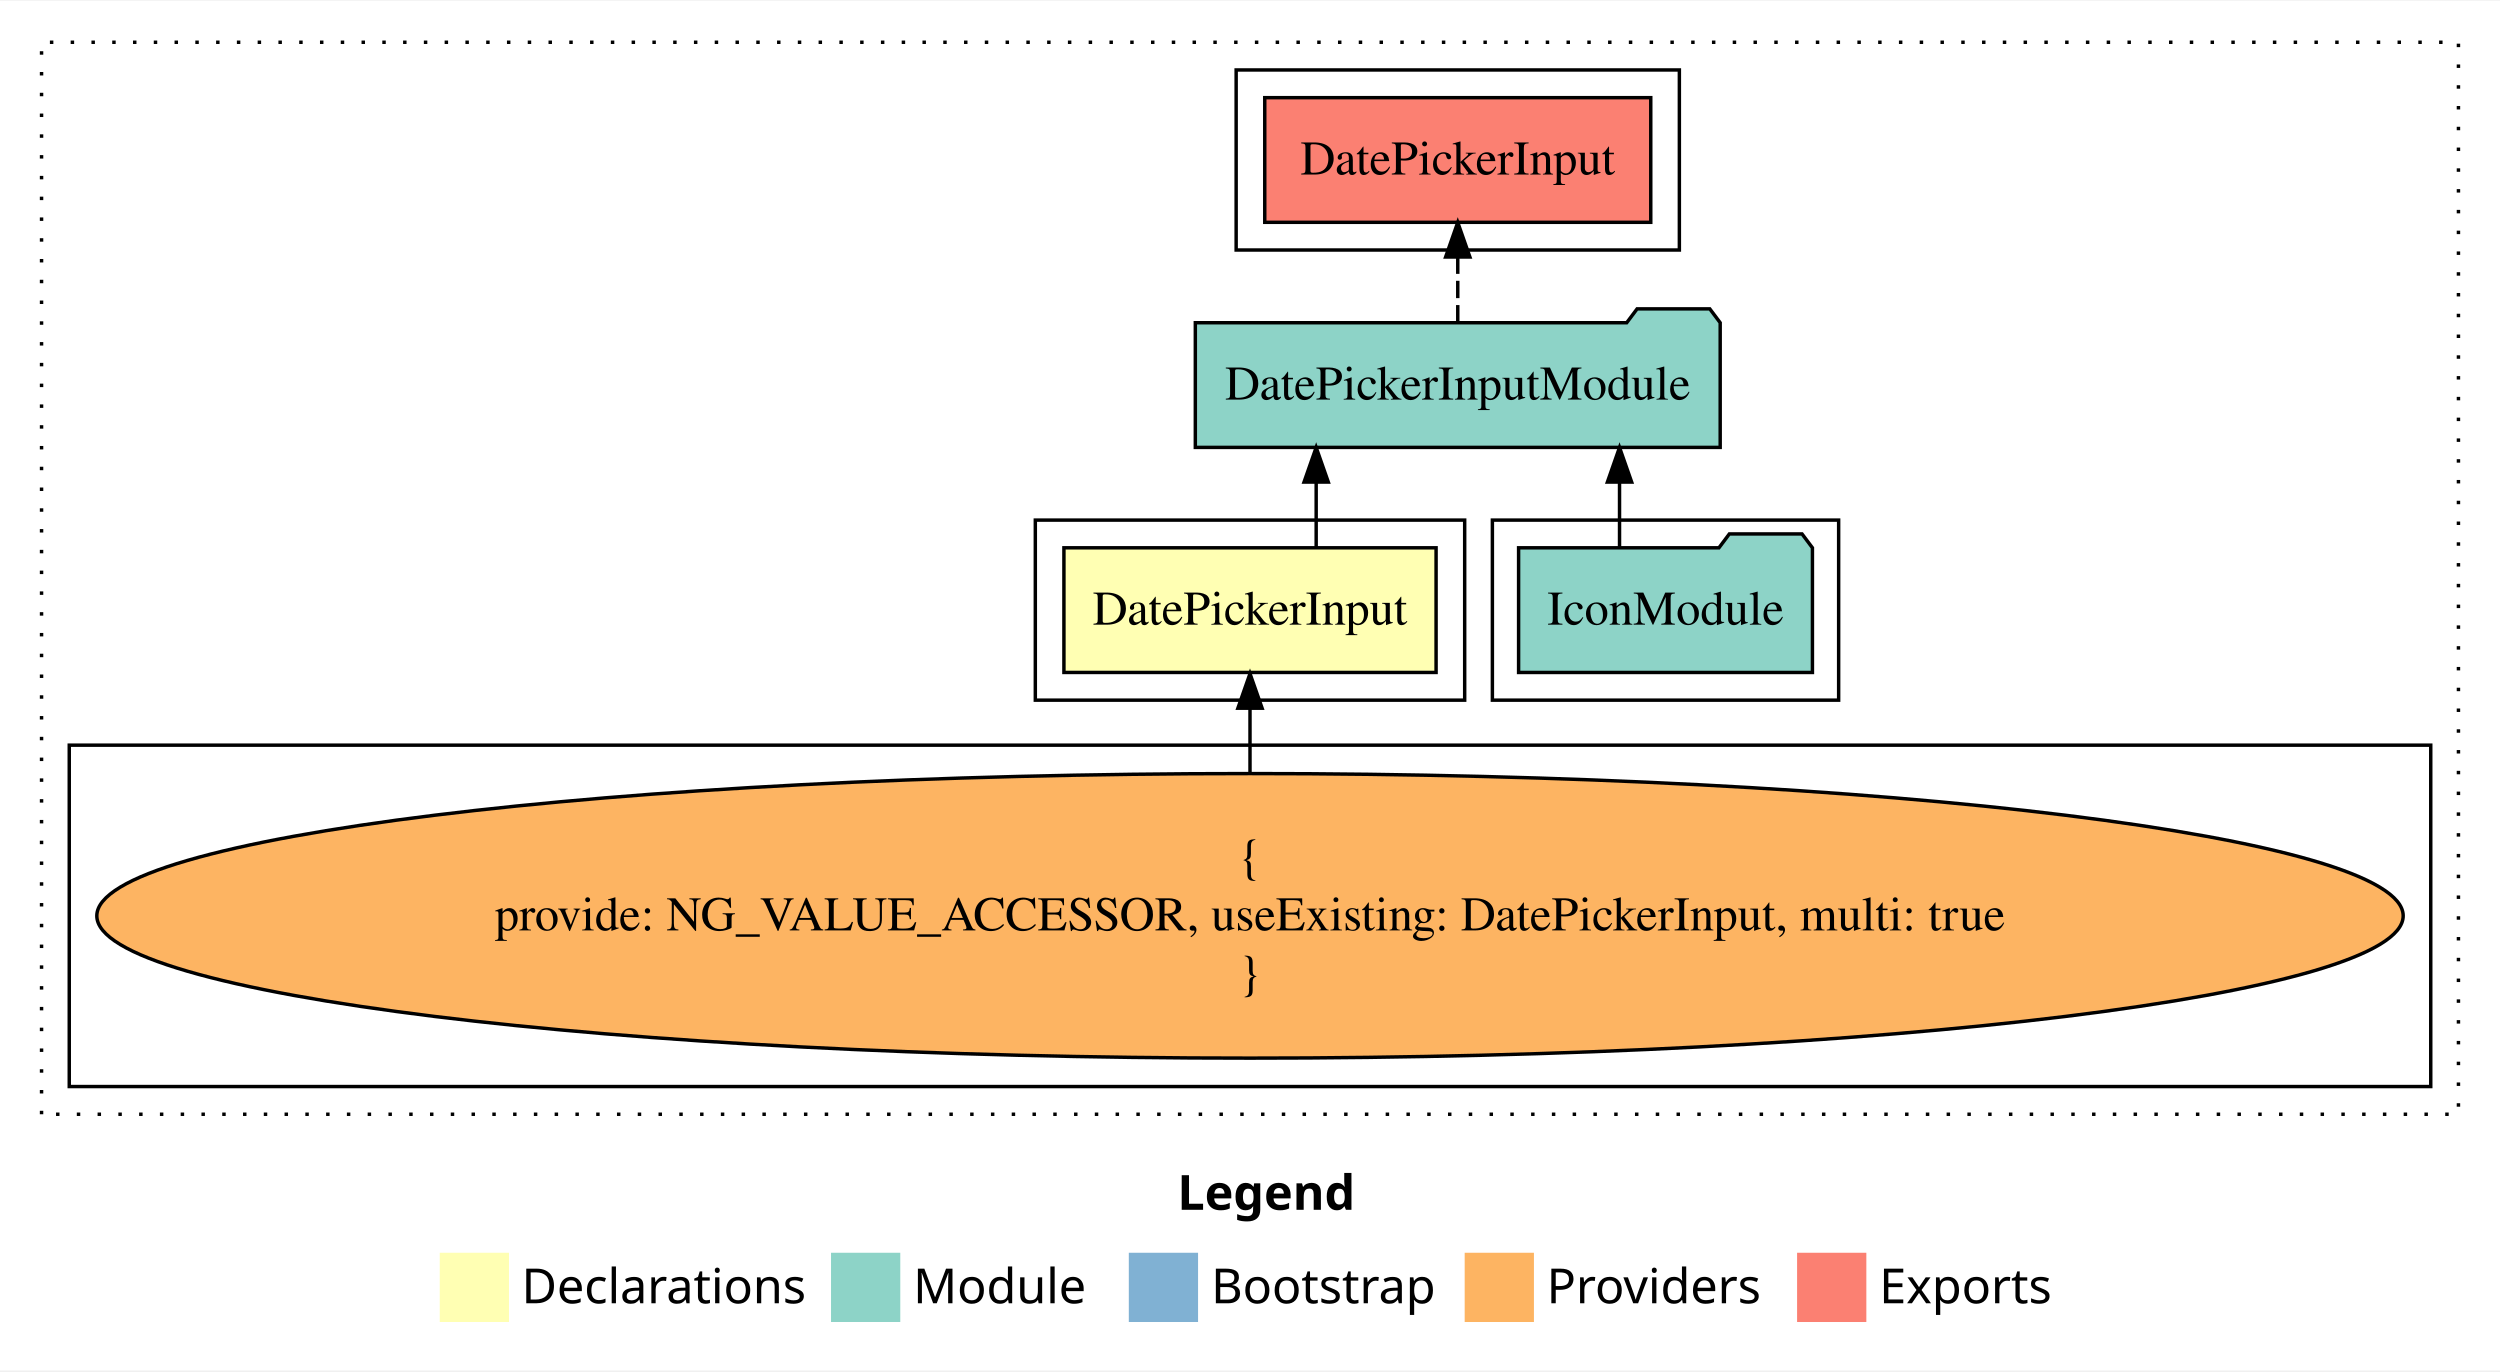
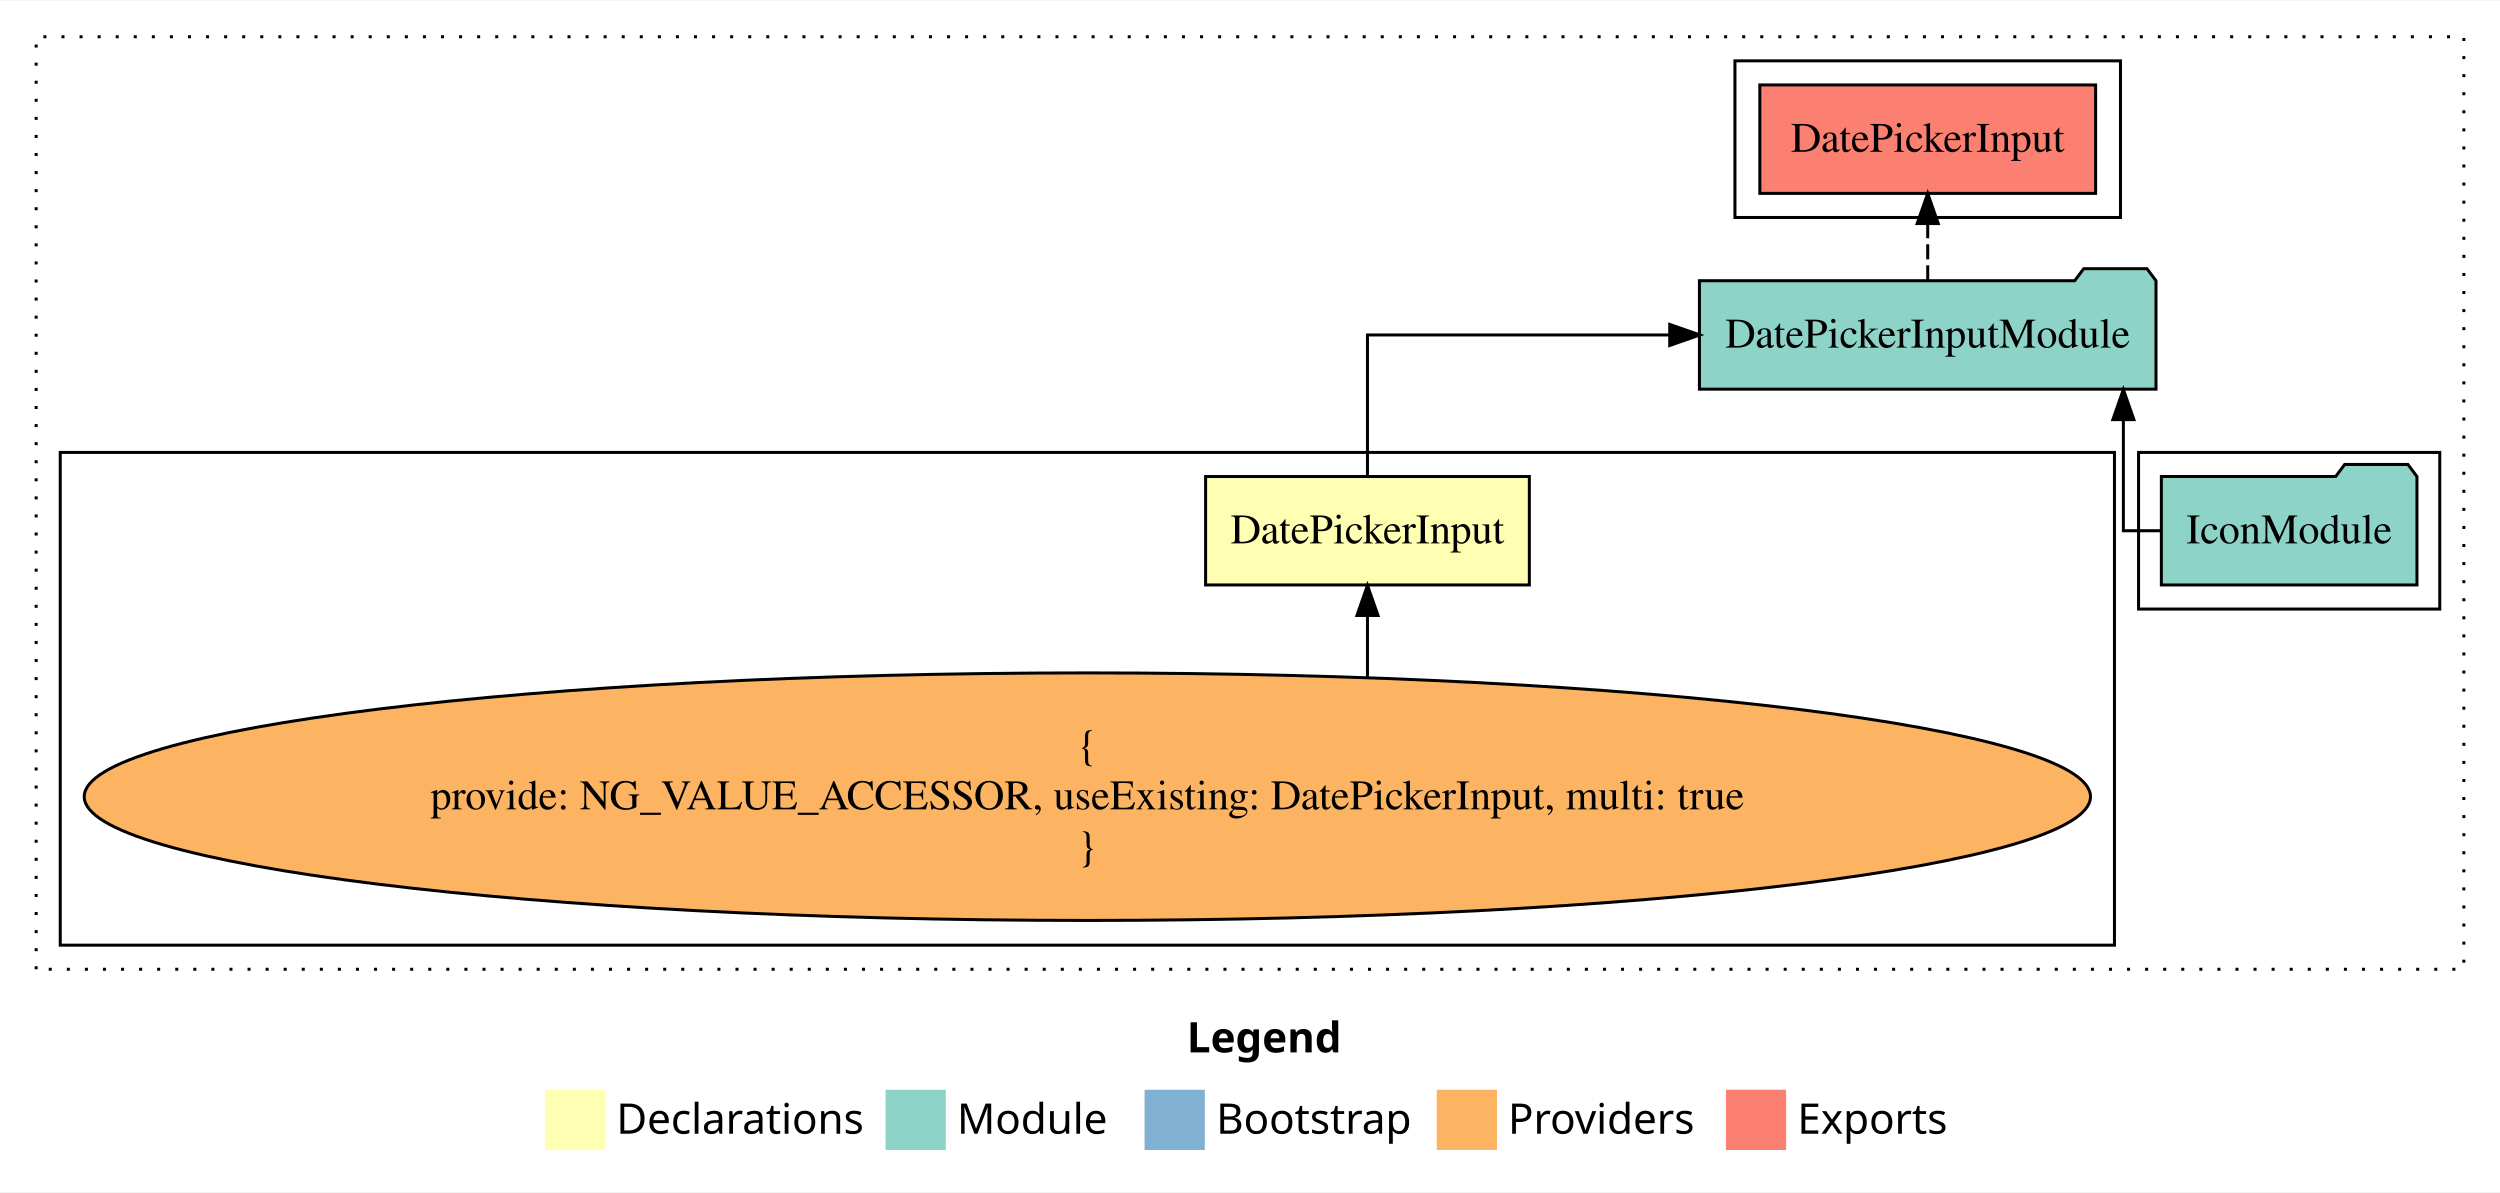
- <svg xmlns="http://www.w3.org/2000/svg" width="722pt" height="396pt" viewBox="0.00 0.00 722.00 395.59">
+ <svg xmlns="http://www.w3.org/2000/svg" width="830pt" height="396pt" viewBox="0.00 0.00 830.00 395.59">
  <g id="graph0" class="graph" transform="scale(1 1) rotate(0) translate(4 391.59)">
-     <polygon fill="white" stroke="transparent" points="-4,4 -4,-391.59 718,-391.59 718,4 -4,4" />
-     <text text-anchor="start" x="336.01" y="-42.4" font-family="Times-12" font-weight="bold" font-size="14.00">Legend</text>
-     <polygon fill="#ffffb3" stroke="transparent" points="123,-10 123,-30 143,-30 143,-10 123,-10" />
-     <text text-anchor="start" x="146.63" y="-15.4" font-family="Times-12" font-size="14.00">  Declarations</text>
-     <polygon fill="#8dd3c7" stroke="transparent" points="236,-10 236,-30 256,-30 256,-10 236,-10" />
-     <text text-anchor="start" x="259.73" y="-15.4" font-family="Times-12" font-size="14.00">  Module</text>
-     <polygon fill="#80b1d3" stroke="transparent" points="322,-10 322,-30 342,-30 342,-10 322,-10" />
-     <text text-anchor="start" x="345.78" y="-15.4" font-family="Times-12" font-size="14.00">  Bootstrap</text>
-     <polygon fill="#fdb462" stroke="transparent" points="419,-10 419,-30 439,-30 439,-10 419,-10" />
-     <text text-anchor="start" x="442.67" y="-15.4" font-family="Times-12" font-size="14.00">  Providers</text>
-     <polygon fill="#fb8072" stroke="transparent" points="515,-10 515,-30 535,-30 535,-10 515,-10" />
-     <text text-anchor="start" x="538.73" y="-15.4" font-family="Times-12" font-size="14.00">  Exports</text>
+     <polygon fill="white" stroke="transparent" points="-4,4 -4,-391.59 826,-391.59 826,4 -4,4" />
+     <text text-anchor="start" x="390.01" y="-42.4" font-family="Times-12" font-weight="bold" font-size="14.00">Legend</text>
+     <polygon fill="#ffffb3" stroke="transparent" points="177,-10 177,-30 197,-30 197,-10 177,-10" />
+     <text text-anchor="start" x="200.63" y="-15.4" font-family="Times-12" font-size="14.00">  Declarations</text>
+     <polygon fill="#8dd3c7" stroke="transparent" points="290,-10 290,-30 310,-30 310,-10 290,-10" />
+     <text text-anchor="start" x="313.73" y="-15.4" font-family="Times-12" font-size="14.00">  Module</text>
+     <polygon fill="#80b1d3" stroke="transparent" points="376,-10 376,-30 396,-30 396,-10 376,-10" />
+     <text text-anchor="start" x="399.78" y="-15.4" font-family="Times-12" font-size="14.00">  Bootstrap</text>
+     <polygon fill="#fdb462" stroke="transparent" points="473,-10 473,-30 493,-30 493,-10 473,-10" />
+     <text text-anchor="start" x="496.67" y="-15.4" font-family="Times-12" font-size="14.00">  Providers</text>
+     <polygon fill="#fb8072" stroke="transparent" points="569,-10 569,-30 589,-30 589,-10 569,-10" />
+     <text text-anchor="start" x="592.73" y="-15.4" font-family="Times-12" font-size="14.00">  Exports</text>
    <g id="clust1" class="cluster">
-       <polygon fill="none" stroke="black" stroke-dasharray="1,5" points="8,-70 8,-379.59 706,-379.59 706,-70 8,-70" />
-     </g>
-     <g id="clust2" class="cluster">
-       <polygon fill="none" stroke="black" points="295,-189.59 295,-241.59 419,-241.59 419,-189.59 295,-189.59" />
+       <polygon fill="none" stroke="black" stroke-dasharray="1,5" points="8,-70 8,-379.59 814,-379.59 814,-70 8,-70" />
    </g>
    <g id="clust4" class="cluster">
-       <polygon fill="none" stroke="black" points="427,-189.59 427,-241.59 527,-241.59 527,-189.59 427,-189.59" />
+       <polygon fill="none" stroke="black" points="706,-189.59 706,-241.59 806,-241.59 806,-189.59 706,-189.59" />
+     </g>
+     <g id="clust3" class="cluster">
+       <polygon fill="none" stroke="black" points="16,-78 16,-241.59 698,-241.59 698,-78 16,-78" />
    </g>
    <g id="clust5" class="cluster">
-       <polygon fill="none" stroke="black" points="353,-319.59 353,-371.59 481,-371.59 481,-319.59 353,-319.59" />
-     </g>
-     <g id="clust3" class="cluster">
-       <polygon fill="none" stroke="black" points="16,-78 16,-176.59 698,-176.59 698,-78 16,-78" />
+       <polygon fill="none" stroke="black" points="572,-319.59 572,-371.59 700,-371.59 700,-319.59 572,-319.59" />
    </g>
    <g id="node1" class="node">
-       <polygon fill="#ffffb3" stroke="black" points="410.74,-233.59 303.26,-233.59 303.26,-197.59 410.74,-197.59 410.74,-233.59" />
-       <text text-anchor="middle" x="357" y="-211.39" font-family="Times,serif" font-size="14.00">DatePickerInput</text>
+       <polygon fill="#ffffb3" stroke="black" points="503.74,-233.59 396.26,-233.59 396.26,-197.59 503.74,-197.59 503.74,-233.59" />
+       <text text-anchor="middle" x="450" y="-211.39" font-family="Times,serif" font-size="14.00">DatePickerInput</text>
    </g>
    <g id="node2" class="node">
-       <polygon fill="#8dd3c7" stroke="black" points="492.79,-298.59 489.79,-302.59 468.79,-302.59 465.79,-298.59 341.21,-298.59 341.21,-262.59 492.79,-262.59 492.79,-298.59" />
-       <text text-anchor="middle" x="417" y="-276.39" font-family="Times,serif" font-size="14.00">DatePickerInputModule</text>
+       <polygon fill="#8dd3c7" stroke="black" points="711.79,-298.59 708.79,-302.59 687.79,-302.59 684.79,-298.59 560.21,-298.59 560.21,-262.59 711.79,-262.59 711.79,-298.59" />
+       <text text-anchor="middle" x="636" y="-276.39" font-family="Times,serif" font-size="14.00">DatePickerInputModule</text>
    </g>
    <g id="edge1" class="edge">
-       <path fill="none" stroke="black" d="M376.11,-233.7C376.11,-233.7 376.11,-252.58 376.11,-252.58" />
-       <polygon fill="black" stroke="black" points="372.61,-252.58 376.11,-262.58 379.61,-252.58 372.61,-252.58" />
+       <path fill="none" stroke="black" d="M450,-233.7C450,-252.93 450,-280.59 450,-280.59 450,-280.59 550.35,-280.59 550.35,-280.59" />
+       <polygon fill="black" stroke="black" points="550.35,-284.09 560.35,-280.59 550.35,-277.09 550.35,-284.09" />
    </g>
    <g id="node5" class="node">
-       <polygon fill="#fb8072" stroke="black" points="472.74,-363.59 361.26,-363.59 361.26,-327.59 472.74,-327.59 472.74,-363.59" />
-       <text text-anchor="middle" x="417" y="-341.39" font-family="Times,serif" font-size="14.00">DatePickerInput </text>
+       <polygon fill="#fb8072" stroke="black" points="691.74,-363.59 580.26,-363.59 580.26,-327.59 691.74,-327.59 691.74,-363.59" />
+       <text text-anchor="middle" x="636" y="-341.39" font-family="Times,serif" font-size="14.00">DatePickerInput </text>
    </g>
    <g id="edge4" class="edge">
-       <path fill="none" stroke="black" stroke-dasharray="5,2" d="M417,-298.7C417,-298.7 417,-317.58 417,-317.58" />
-       <polygon fill="black" stroke="black" points="413.5,-317.58 417,-327.58 420.5,-317.58 413.5,-317.58" />
+       <path fill="none" stroke="black" stroke-dasharray="5,2" d="M636,-298.7C636,-298.7 636,-317.58 636,-317.58" />
+       <polygon fill="black" stroke="black" points="632.5,-317.58 636,-327.58 639.5,-317.58 632.5,-317.58" />
    </g>
    <g id="node3" class="node">
      <ellipse fill="#fdb462" stroke="black" cx="357" cy="-127.3" rx="333.04" ry="41.09" />
      <text text-anchor="middle" x="357" y="-139.9" font-family="Times,serif" font-size="14.00">{</text>
      <text text-anchor="middle" x="357" y="-123.1" font-family="Times,serif" font-size="14.00">    provide: NG_VALUE_ACCESSOR, useExisting: DatePickerInput, multi: true</text>
      <text text-anchor="middle" x="357" y="-106.3" font-family="Times,serif" font-size="14.00">}</text>
    </g>
    <g id="edge2" class="edge">
-       <path fill="none" stroke="black" d="M357,-168.6C357,-168.6 357,-187.26 357,-187.26" />
-       <polygon fill="black" stroke="black" points="353.5,-187.26 357,-197.26 360.5,-187.26 353.5,-187.26" />
+       <path fill="none" stroke="black" d="M450,-167.05C450,-167.05 450,-187.45 450,-187.45" />
+       <polygon fill="black" stroke="black" points="446.5,-187.45 450,-197.45 453.5,-187.45 446.5,-187.45" />
    </g>
    <g id="node4" class="node">
-       <polygon fill="#8dd3c7" stroke="black" points="519.43,-233.59 516.43,-237.59 495.43,-237.59 492.43,-233.59 434.57,-233.59 434.57,-197.59 519.43,-197.59 519.43,-233.59" />
-       <text text-anchor="middle" x="477" y="-211.39" font-family="Times,serif" font-size="14.00">IconModule</text>
+       <polygon fill="#8dd3c7" stroke="black" points="798.43,-233.59 795.43,-237.59 774.43,-237.59 771.43,-233.59 713.57,-233.59 713.57,-197.59 798.43,-197.59 798.43,-233.59" />
+       <text text-anchor="middle" x="756" y="-211.39" font-family="Times,serif" font-size="14.00">IconModule</text>
    </g>
    <g id="edge3" class="edge">
-       <path fill="none" stroke="black" d="M463.72,-233.7C463.72,-233.7 463.72,-252.58 463.72,-252.58" />
-       <polygon fill="black" stroke="black" points="460.22,-252.58 463.72,-262.58 467.22,-252.58 460.22,-252.58" />
+       <path fill="none" stroke="black" d="M713.72,-215.59C706.33,-215.59 700.96,-215.59 700.96,-215.59 700.96,-215.59 700.96,-252.48 700.96,-252.48" />
+       <polygon fill="black" stroke="black" points="697.46,-252.48 700.96,-262.48 704.46,-252.48 697.46,-252.48" />
    </g>
  </g>
</svg>
